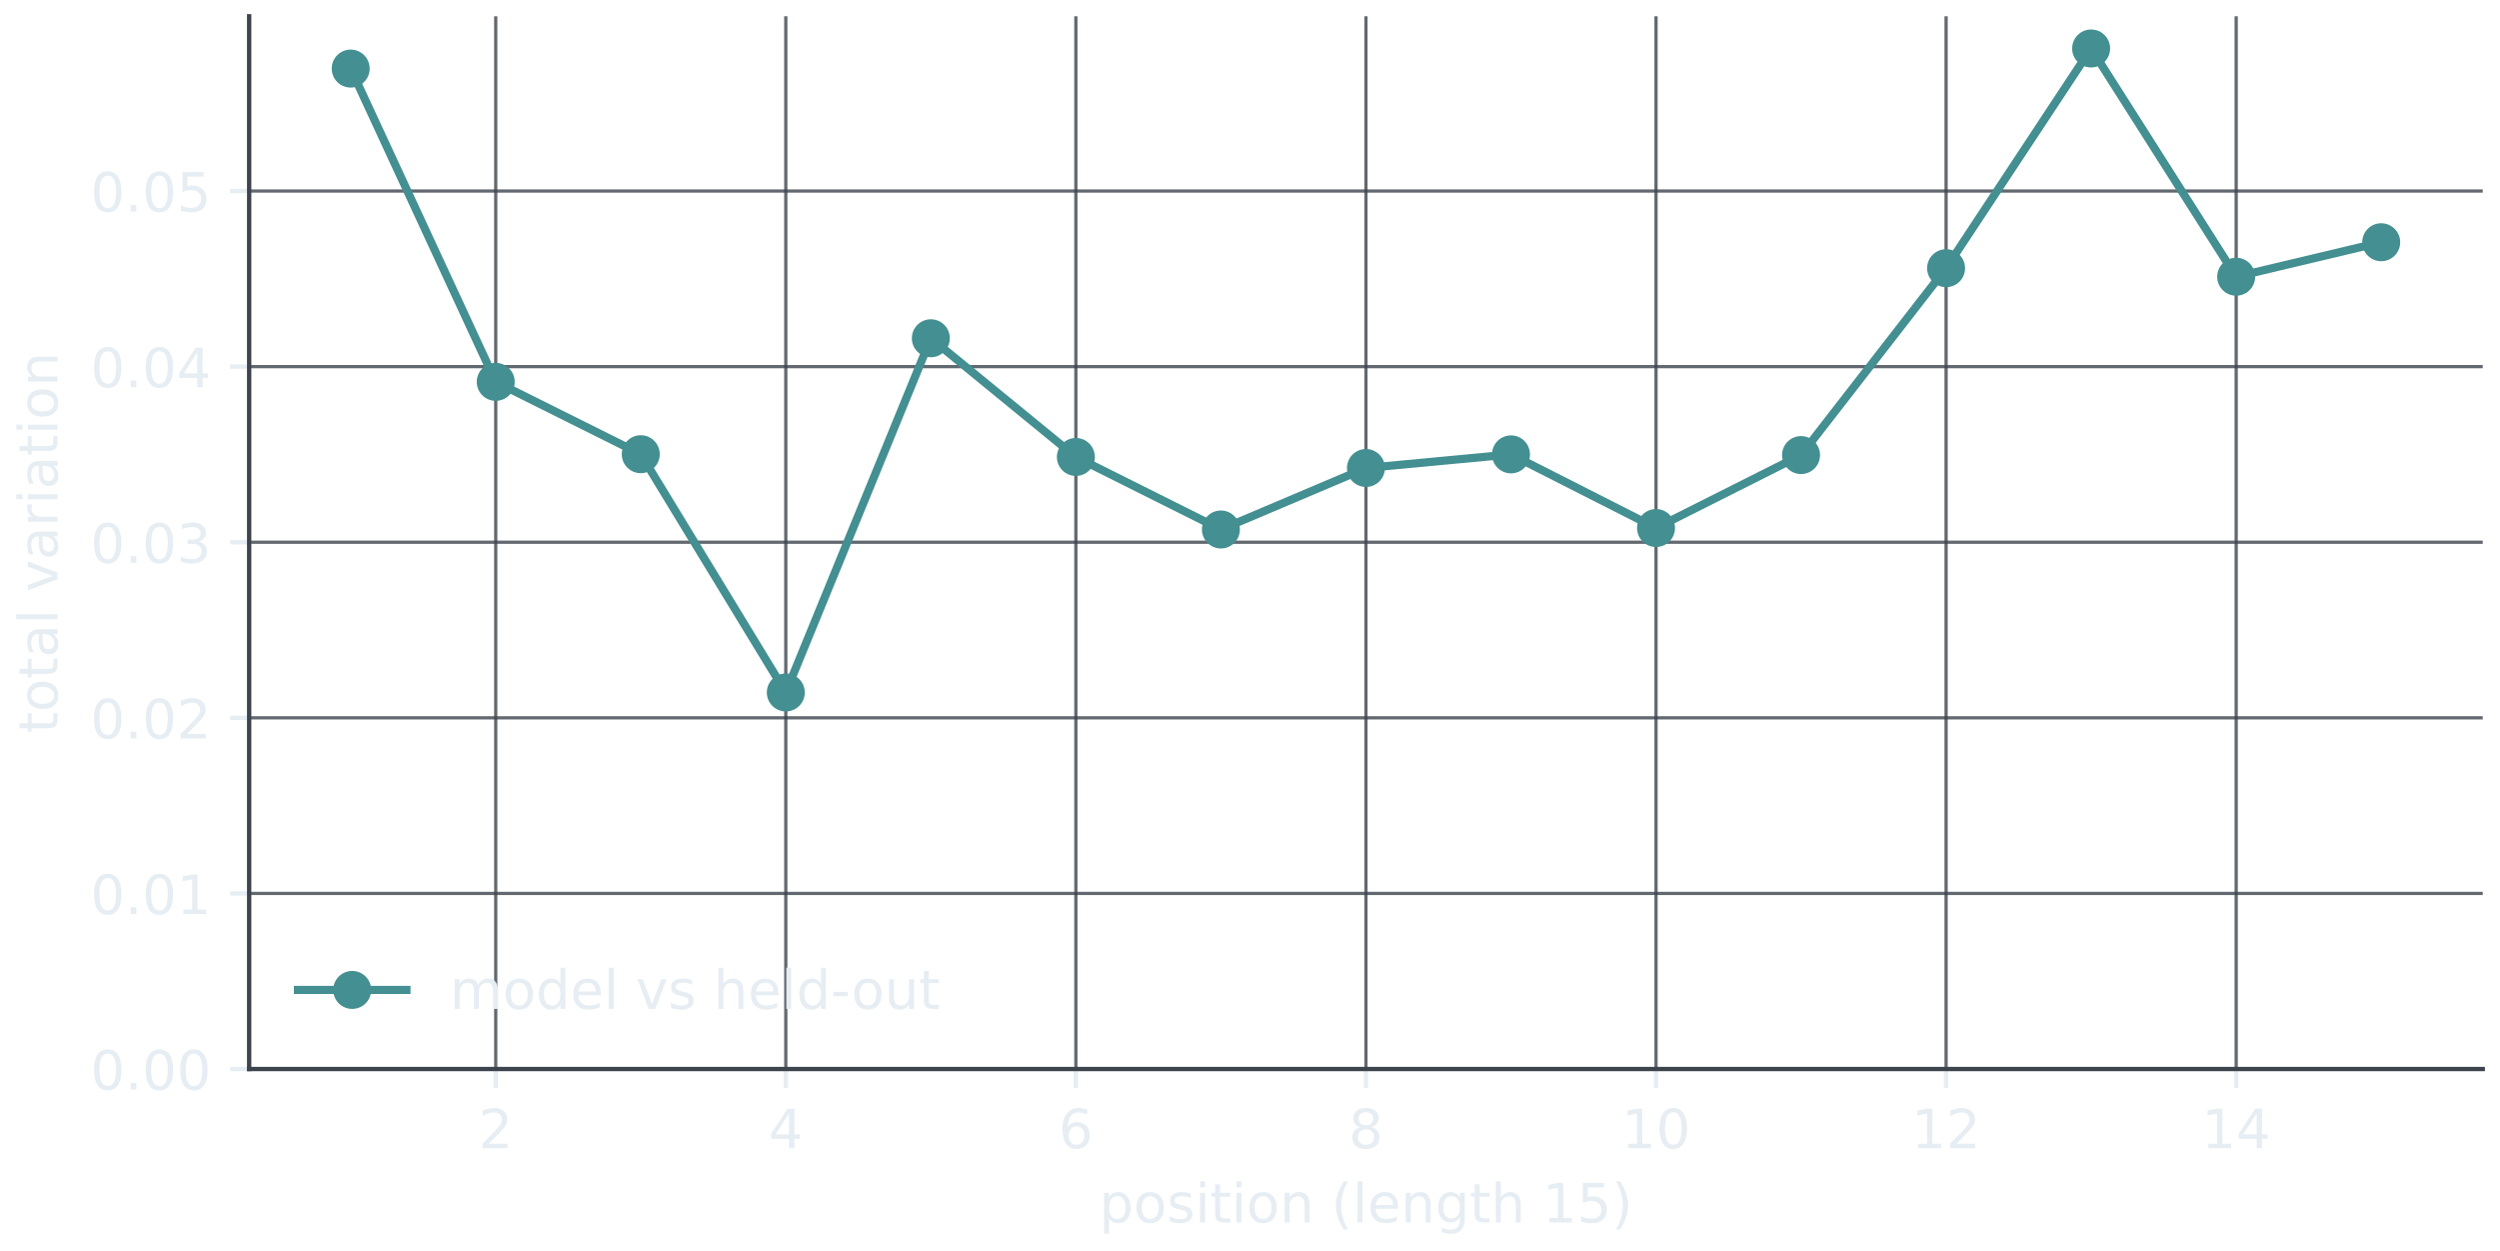
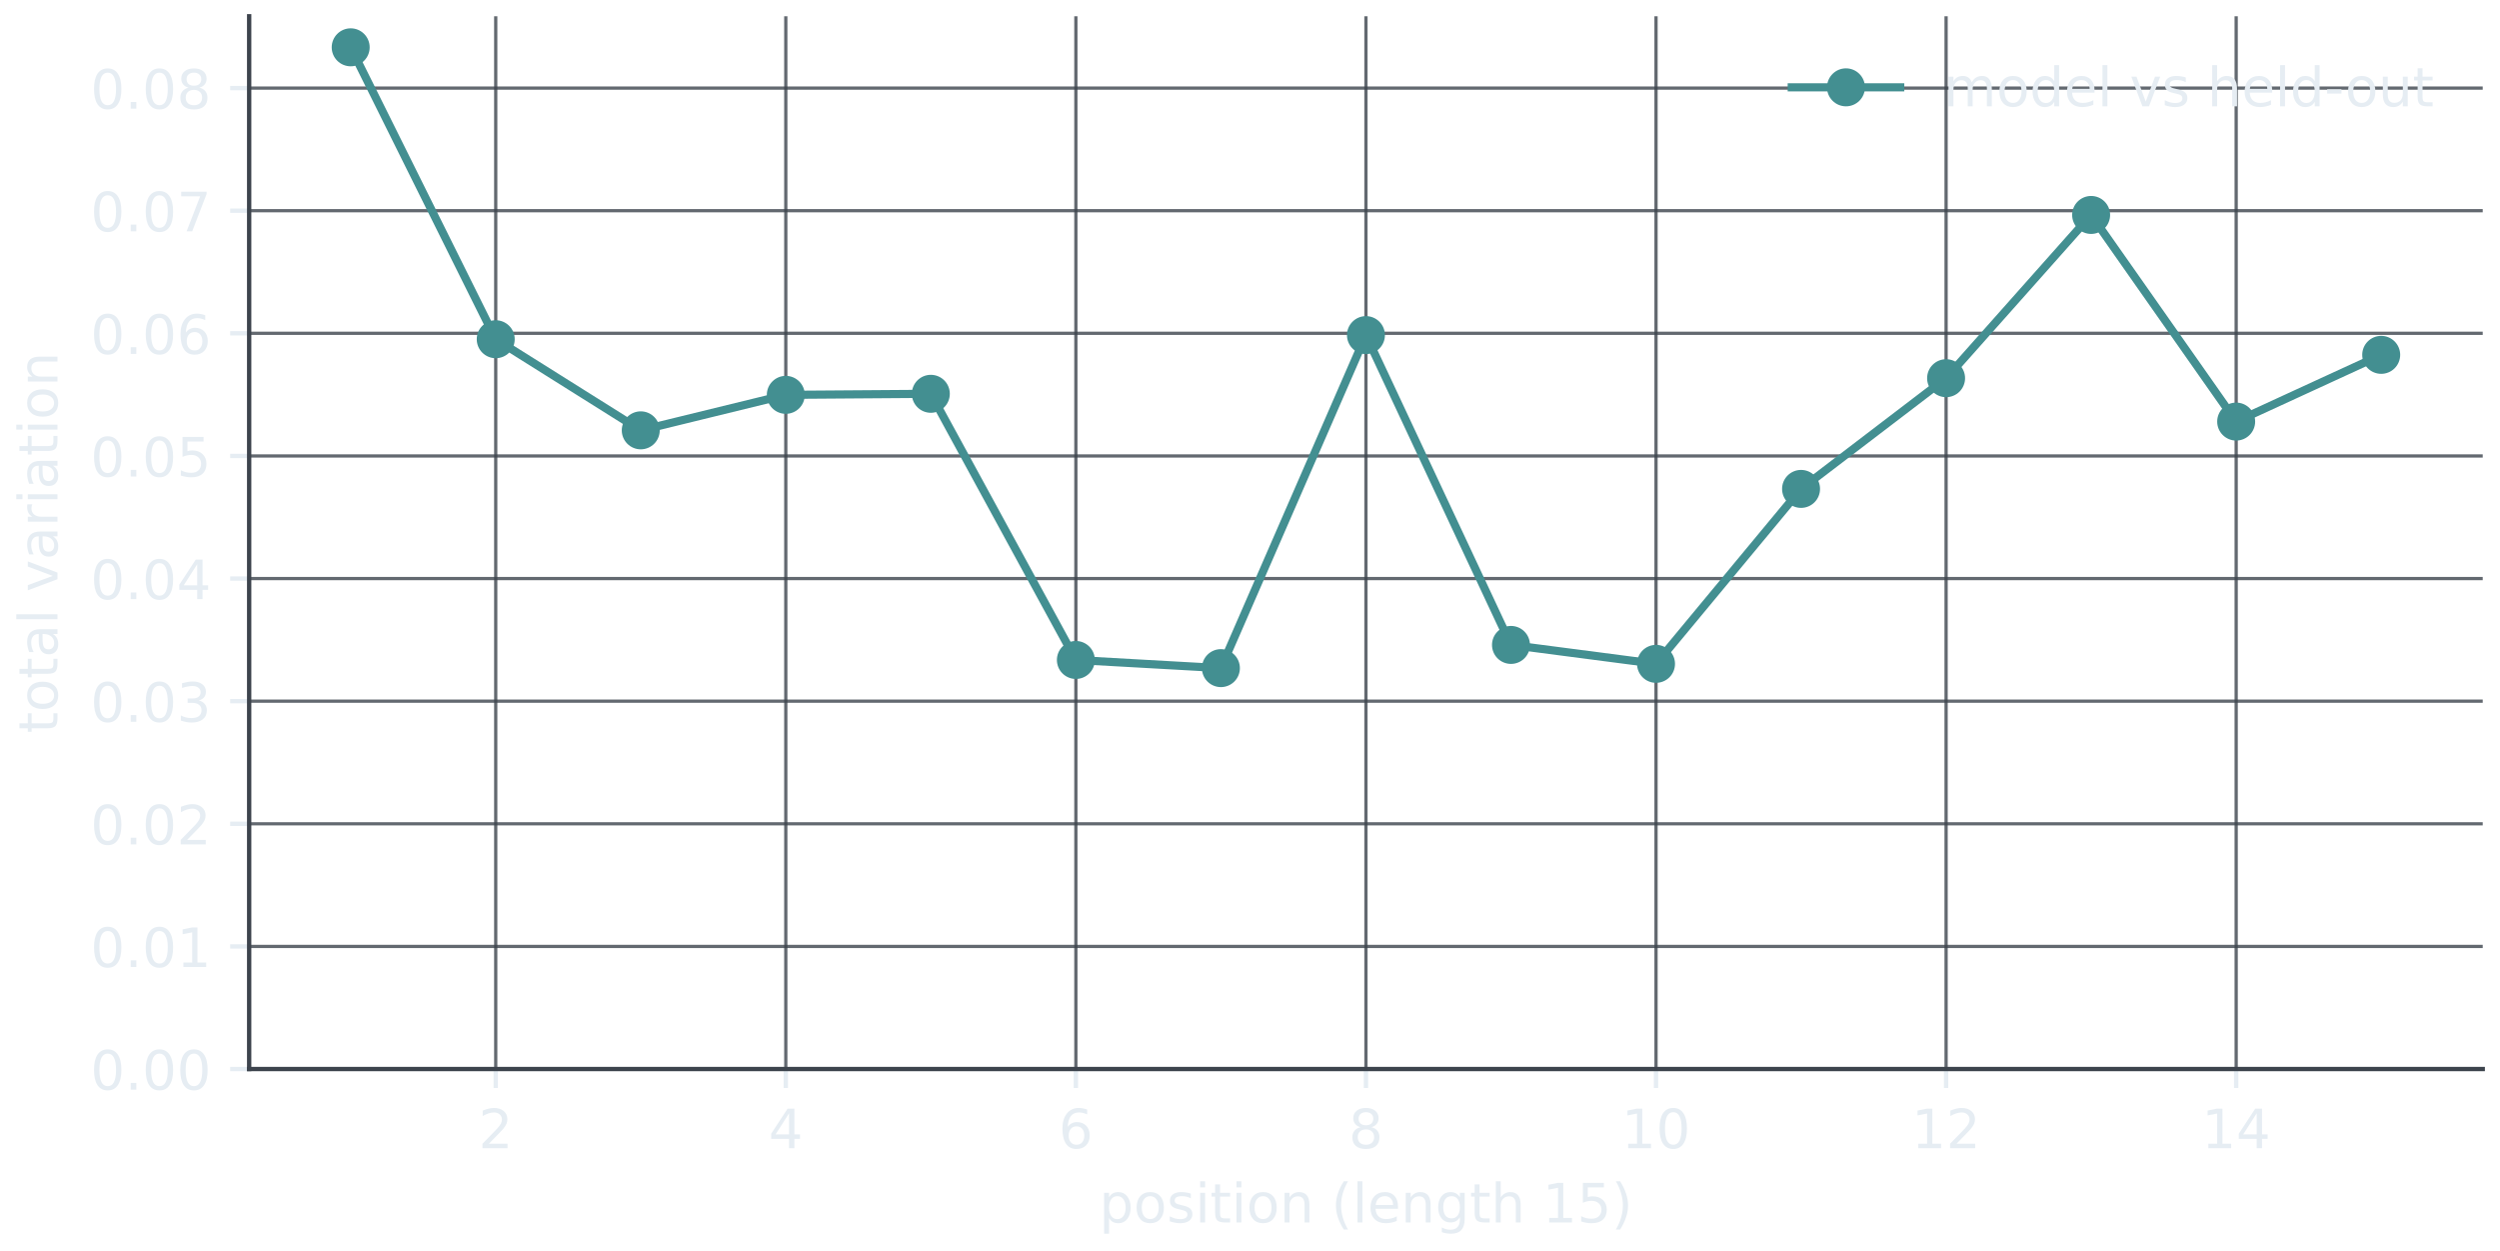
<svg xmlns="http://www.w3.org/2000/svg" xmlns:xlink="http://www.w3.org/1999/xlink" width="460.8pt" height="230.4pt" viewBox="0 0 460.8 230.4" version="1.1">
  <defs>
    <style type="text/css">*{stroke-linejoin: round; stroke-linecap: butt}</style>
  </defs>
  <g id="figure_1">
    <g id="patch_1">
      <path d="M 0 230.4  L 460.8 230.4  L 460.8 0  L 0 0  L 0 230.4  z " style="fill: none; opacity: 0" />
    </g>
    <g id="axes_1">
      <g id="patch_2">
        <path d="M 45.944 197.044  L 457.8 197.044  L 457.8 3  L 45.944 3  L 45.944 197.044  z " style="fill: none" />
      </g>
      <g id="matplotlib.axis_1">
        <g id="xtick_1">
          <g id="line2d_1">
            <path d="M 91.409 197.044  L 91.409 3  " clip-path="url(#p0d9c539e23)" style="fill: none; stroke: #3d444d; stroke-opacity: 0.8; stroke-width: 0.6; stroke-linecap: square" />
          </g>
          <g id="line2d_2">
            <defs>
              <path id="m35005625c3" d="M 0 0  L 0 3.5  " style="stroke: #e6edf3; stroke-width: 0.8" />
            </defs>
            <g>
              <use xlink:href="#m35005625c3" x="91.409" y="197.044" style="fill: #e6edf3; stroke: #e6edf3; stroke-width: 0.8" />
            </g>
          </g>
          <g id="text_1">
            <text style="font-size: 10px; font-family: 'DejaVu Sans', 'Bitstream Vera Sans', 'Computer Modern Sans Serif', 'Lucida Grande', 'Verdana', 'Geneva', 'Lucid', 'Arial', 'Helvetica', 'Avant Garde', sans-serif; text-anchor: middle; fill: #e6edf3" x="91.409" y="211.642" transform="rotate(-0 91.40859 211.6419)">2</text>
          </g>
        </g>
        <g id="xtick_2">
          <g id="line2d_3">
            <path d="M 144.896 197.044  L 144.896 3  " clip-path="url(#p0d9c539e23)" style="fill: none; stroke: #3d444d; stroke-opacity: 0.8; stroke-width: 0.6; stroke-linecap: square" />
          </g>
          <g id="line2d_4">
            <g>
              <use xlink:href="#m35005625c3" x="144.896" y="197.044" style="fill: #e6edf3; stroke: #e6edf3; stroke-width: 0.8" />
            </g>
          </g>
          <g id="text_2">
            <text style="font-size: 10px; font-family: 'DejaVu Sans', 'Bitstream Vera Sans', 'Computer Modern Sans Serif', 'Lucida Grande', 'Verdana', 'Geneva', 'Lucid', 'Arial', 'Helvetica', 'Avant Garde', sans-serif; text-anchor: middle; fill: #e6edf3" x="144.896" y="211.642" transform="rotate(-0 144.8964 211.6419)">4</text>
          </g>
        </g>
        <g id="xtick_3">
          <g id="line2d_5">
            <path d="M 198.384 197.044  L 198.384 3  " clip-path="url(#p0d9c539e23)" style="fill: none; stroke: #3d444d; stroke-opacity: 0.8; stroke-width: 0.6; stroke-linecap: square" />
          </g>
          <g id="line2d_6">
            <g>
              <use xlink:href="#m35005625c3" x="198.384" y="197.044" style="fill: #e6edf3; stroke: #e6edf3; stroke-width: 0.8" />
            </g>
          </g>
          <g id="text_3">
            <text style="font-size: 10px; font-family: 'DejaVu Sans', 'Bitstream Vera Sans', 'Computer Modern Sans Serif', 'Lucida Grande', 'Verdana', 'Geneva', 'Lucid', 'Arial', 'Helvetica', 'Avant Garde', sans-serif; text-anchor: middle; fill: #e6edf3" x="198.384" y="211.642" transform="rotate(-0 198.3841 211.6419)">6</text>
          </g>
        </g>
        <g id="xtick_4">
          <g id="line2d_7">
            <path d="M 251.872 197.044  L 251.872 3  " clip-path="url(#p0d9c539e23)" style="fill: none; stroke: #3d444d; stroke-opacity: 0.8; stroke-width: 0.6; stroke-linecap: square" />
          </g>
          <g id="line2d_8">
            <g>
              <use xlink:href="#m35005625c3" x="251.872" y="197.044" style="fill: #e6edf3; stroke: #e6edf3; stroke-width: 0.8" />
            </g>
          </g>
          <g id="text_4">
            <text style="font-size: 10px; font-family: 'DejaVu Sans', 'Bitstream Vera Sans', 'Computer Modern Sans Serif', 'Lucida Grande', 'Verdana', 'Geneva', 'Lucid', 'Arial', 'Helvetica', 'Avant Garde', sans-serif; text-anchor: middle; fill: #e6edf3" x="251.872" y="211.642" transform="rotate(-0 251.8719 211.6419)">8</text>
          </g>
        </g>
        <g id="xtick_5">
          <g id="line2d_9">
            <path d="M 305.36 197.044  L 305.36 3  " clip-path="url(#p0d9c539e23)" style="fill: none; stroke: #3d444d; stroke-opacity: 0.8; stroke-width: 0.6; stroke-linecap: square" />
          </g>
          <g id="line2d_10">
            <g>
              <use xlink:href="#m35005625c3" x="305.36" y="197.044" style="fill: #e6edf3; stroke: #e6edf3; stroke-width: 0.8" />
            </g>
          </g>
          <g id="text_5">
            <text style="font-size: 10px; font-family: 'DejaVu Sans', 'Bitstream Vera Sans', 'Computer Modern Sans Serif', 'Lucida Grande', 'Verdana', 'Geneva', 'Lucid', 'Arial', 'Helvetica', 'Avant Garde', sans-serif; text-anchor: middle; fill: #e6edf3" x="305.36" y="211.642" transform="rotate(-0 305.3596 211.6419)">10</text>
          </g>
        </g>
        <g id="xtick_6">
          <g id="line2d_11">
            <path d="M 358.847 197.044  L 358.847 3  " clip-path="url(#p0d9c539e23)" style="fill: none; stroke: #3d444d; stroke-opacity: 0.8; stroke-width: 0.6; stroke-linecap: square" />
          </g>
          <g id="line2d_12">
            <g>
              <use xlink:href="#m35005625c3" x="358.847" y="197.044" style="fill: #e6edf3; stroke: #e6edf3; stroke-width: 0.8" />
            </g>
          </g>
          <g id="text_6">
            <text style="font-size: 10px; font-family: 'DejaVu Sans', 'Bitstream Vera Sans', 'Computer Modern Sans Serif', 'Lucida Grande', 'Verdana', 'Geneva', 'Lucid', 'Arial', 'Helvetica', 'Avant Garde', sans-serif; text-anchor: middle; fill: #e6edf3" x="358.847" y="211.642" transform="rotate(-0 358.8474 211.6419)">12</text>
          </g>
        </g>
        <g id="xtick_7">
          <g id="line2d_13">
            <path d="M 412.335 197.044  L 412.335 3  " clip-path="url(#p0d9c539e23)" style="fill: none; stroke: #3d444d; stroke-opacity: 0.8; stroke-width: 0.6; stroke-linecap: square" />
          </g>
          <g id="line2d_14">
            <g>
              <use xlink:href="#m35005625c3" x="412.335" y="197.044" style="fill: #e6edf3; stroke: #e6edf3; stroke-width: 0.8" />
            </g>
          </g>
          <g id="text_7">
            <text style="font-size: 10px; font-family: 'DejaVu Sans', 'Bitstream Vera Sans', 'Computer Modern Sans Serif', 'Lucida Grande', 'Verdana', 'Geneva', 'Lucid', 'Arial', 'Helvetica', 'Avant Garde', sans-serif; text-anchor: middle; fill: #e6edf3" x="412.335" y="211.642" transform="rotate(-0 412.3352 211.6419)">14</text>
          </g>
        </g>
        <g id="text_8">
          <text style="font-size: 10px; font-family: 'DejaVu Sans', 'Bitstream Vera Sans', 'Computer Modern Sans Serif', 'Lucida Grande', 'Verdana', 'Geneva', 'Lucid', 'Arial', 'Helvetica', 'Avant Garde', sans-serif; text-anchor: middle; fill: #e6edf3" x="251.872" y="225.32" transform="rotate(-0 251.8719 225.3201)">position (length 15)</text>
        </g>
      </g>
      <g id="matplotlib.axis_2">
        <g id="ytick_1">
          <g id="line2d_15">
            <path d="M 45.944 197.044  L 457.8 197.044  " clip-path="url(#p0d9c539e23)" style="fill: none; stroke: #3d444d; stroke-opacity: 0.8; stroke-width: 0.6; stroke-linecap: square" />
          </g>
          <g id="line2d_16">
            <defs>
              <path id="m396aa5f46c" d="M 0 0  L -3.5 0  " style="stroke: #e6edf3; stroke-width: 0.8" />
            </defs>
            <g>
              <use xlink:href="#m396aa5f46c" x="45.944" y="197.044" style="fill: #e6edf3; stroke: #e6edf3; stroke-width: 0.8" />
            </g>
          </g>
          <g id="text_9">
            <text style="font-size: 10px; font-family: 'DejaVu Sans', 'Bitstream Vera Sans', 'Computer Modern Sans Serif', 'Lucida Grande', 'Verdana', 'Geneva', 'Lucid', 'Arial', 'Helvetica', 'Avant Garde', sans-serif; text-anchor: end; fill: #e6edf3" x="38.944" y="200.843" transform="rotate(-0 38.94399 200.8427)">0.00</text>
          </g>
        </g>
        <g id="ytick_2">
          <g id="line2d_17">
-             <path d="M 45.944 164.677  L 457.8 164.677  " clip-path="url(#p0d9c539e23)" style="fill: none; stroke: #3d444d; stroke-opacity: 0.8; stroke-width: 0.6; stroke-linecap: square" />
+             <path d="M 45.944 174.443  L 457.8 174.443  " clip-path="url(#p0d9c539e23)" style="fill: none; stroke: #3d444d; stroke-opacity: 0.8; stroke-width: 0.6; stroke-linecap: square" />
          </g>
          <g id="line2d_18">
            <g>
-               <use xlink:href="#m396aa5f46c" x="45.944" y="164.677" style="fill: #e6edf3; stroke: #e6edf3; stroke-width: 0.8" />
+               <use xlink:href="#m396aa5f46c" x="45.944" y="174.443" style="fill: #e6edf3; stroke: #e6edf3; stroke-width: 0.8" />
            </g>
          </g>
          <g id="text_10">
-             <text style="font-size: 10px; font-family: 'DejaVu Sans', 'Bitstream Vera Sans', 'Computer Modern Sans Serif', 'Lucida Grande', 'Verdana', 'Geneva', 'Lucid', 'Arial', 'Helvetica', 'Avant Garde', sans-serif; text-anchor: end; fill: #e6edf3" x="38.944" y="168.476" transform="rotate(-0 38.94399 168.4758)">0.01</text>
+             <text style="font-size: 10px; font-family: 'DejaVu Sans', 'Bitstream Vera Sans', 'Computer Modern Sans Serif', 'Lucida Grande', 'Verdana', 'Geneva', 'Lucid', 'Arial', 'Helvetica', 'Avant Garde', sans-serif; text-anchor: end; fill: #e6edf3" x="38.944" y="178.242" transform="rotate(-0 38.94399 178.2417)">0.01</text>
          </g>
        </g>
        <g id="ytick_3">
          <g id="line2d_19">
-             <path d="M 45.944 132.31  L 457.8 132.31  " clip-path="url(#p0d9c539e23)" style="fill: none; stroke: #3d444d; stroke-opacity: 0.8; stroke-width: 0.6; stroke-linecap: square" />
+             <path d="M 45.944 151.842  L 457.8 151.842  " clip-path="url(#p0d9c539e23)" style="fill: none; stroke: #3d444d; stroke-opacity: 0.8; stroke-width: 0.6; stroke-linecap: square" />
          </g>
          <g id="line2d_20">
            <g>
-               <use xlink:href="#m396aa5f46c" x="45.944" y="132.31" style="fill: #e6edf3; stroke: #e6edf3; stroke-width: 0.8" />
+               <use xlink:href="#m396aa5f46c" x="45.944" y="151.842" style="fill: #e6edf3; stroke: #e6edf3; stroke-width: 0.8" />
            </g>
          </g>
          <g id="text_11">
-             <text style="font-size: 10px; font-family: 'DejaVu Sans', 'Bitstream Vera Sans', 'Computer Modern Sans Serif', 'Lucida Grande', 'Verdana', 'Geneva', 'Lucid', 'Arial', 'Helvetica', 'Avant Garde', sans-serif; text-anchor: end; fill: #e6edf3" x="38.944" y="136.109" transform="rotate(-0 38.94399 136.1089)">0.02</text>
+             <text style="font-size: 10px; font-family: 'DejaVu Sans', 'Bitstream Vera Sans', 'Computer Modern Sans Serif', 'Lucida Grande', 'Verdana', 'Geneva', 'Lucid', 'Arial', 'Helvetica', 'Avant Garde', sans-serif; text-anchor: end; fill: #e6edf3" x="38.944" y="155.641" transform="rotate(-0 38.94399 155.6408)">0.02</text>
          </g>
        </g>
        <g id="ytick_4">
          <g id="line2d_21">
-             <path d="M 45.944 99.943  L 457.8 99.943  " clip-path="url(#p0d9c539e23)" style="fill: none; stroke: #3d444d; stroke-opacity: 0.8; stroke-width: 0.6; stroke-linecap: square" />
+             <path d="M 45.944 129.241  L 457.8 129.241  " clip-path="url(#p0d9c539e23)" style="fill: none; stroke: #3d444d; stroke-opacity: 0.8; stroke-width: 0.6; stroke-linecap: square" />
          </g>
          <g id="line2d_22">
            <g>
-               <use xlink:href="#m396aa5f46c" x="45.944" y="99.943" style="fill: #e6edf3; stroke: #e6edf3; stroke-width: 0.8" />
+               <use xlink:href="#m396aa5f46c" x="45.944" y="129.241" style="fill: #e6edf3; stroke: #e6edf3; stroke-width: 0.8" />
            </g>
          </g>
          <g id="text_12">
-             <text style="font-size: 10px; font-family: 'DejaVu Sans', 'Bitstream Vera Sans', 'Computer Modern Sans Serif', 'Lucida Grande', 'Verdana', 'Geneva', 'Lucid', 'Arial', 'Helvetica', 'Avant Garde', sans-serif; text-anchor: end; fill: #e6edf3" x="38.944" y="103.742" transform="rotate(-0 38.94399 103.7419)">0.03</text>
+             <text style="font-size: 10px; font-family: 'DejaVu Sans', 'Bitstream Vera Sans', 'Computer Modern Sans Serif', 'Lucida Grande', 'Verdana', 'Geneva', 'Lucid', 'Arial', 'Helvetica', 'Avant Garde', sans-serif; text-anchor: end; fill: #e6edf3" x="38.944" y="133.04" transform="rotate(-0 38.94399 133.0398)">0.03</text>
          </g>
        </g>
        <g id="ytick_5">
          <g id="line2d_23">
-             <path d="M 45.944 67.576  L 457.8 67.576  " clip-path="url(#p0d9c539e23)" style="fill: none; stroke: #3d444d; stroke-opacity: 0.8; stroke-width: 0.6; stroke-linecap: square" />
+             <path d="M 45.944 106.64  L 457.8 106.64  " clip-path="url(#p0d9c539e23)" style="fill: none; stroke: #3d444d; stroke-opacity: 0.8; stroke-width: 0.6; stroke-linecap: square" />
          </g>
          <g id="line2d_24">
            <g>
-               <use xlink:href="#m396aa5f46c" x="45.944" y="67.576" style="fill: #e6edf3; stroke: #e6edf3; stroke-width: 0.8" />
+               <use xlink:href="#m396aa5f46c" x="45.944" y="106.64" style="fill: #e6edf3; stroke: #e6edf3; stroke-width: 0.8" />
            </g>
          </g>
          <g id="text_13">
-             <text style="font-size: 10px; font-family: 'DejaVu Sans', 'Bitstream Vera Sans', 'Computer Modern Sans Serif', 'Lucida Grande', 'Verdana', 'Geneva', 'Lucid', 'Arial', 'Helvetica', 'Avant Garde', sans-serif; text-anchor: end; fill: #e6edf3" x="38.944" y="71.375" transform="rotate(-0 38.94399 71.375)">0.04</text>
+             <text style="font-size: 10px; font-family: 'DejaVu Sans', 'Bitstream Vera Sans', 'Computer Modern Sans Serif', 'Lucida Grande', 'Verdana', 'Geneva', 'Lucid', 'Arial', 'Helvetica', 'Avant Garde', sans-serif; text-anchor: end; fill: #e6edf3" x="38.944" y="110.439" transform="rotate(-0 38.94399 110.4388)">0.04</text>
          </g>
        </g>
        <g id="ytick_6">
          <g id="line2d_25">
-             <path d="M 45.944 35.209  L 457.8 35.209  " clip-path="url(#p0d9c539e23)" style="fill: none; stroke: #3d444d; stroke-opacity: 0.8; stroke-width: 0.6; stroke-linecap: square" />
+             <path d="M 45.944 84.039  L 457.8 84.039  " clip-path="url(#p0d9c539e23)" style="fill: none; stroke: #3d444d; stroke-opacity: 0.8; stroke-width: 0.6; stroke-linecap: square" />
          </g>
          <g id="line2d_26">
            <g>
-               <use xlink:href="#m396aa5f46c" x="45.944" y="35.209" style="fill: #e6edf3; stroke: #e6edf3; stroke-width: 0.8" />
+               <use xlink:href="#m396aa5f46c" x="45.944" y="84.039" style="fill: #e6edf3; stroke: #e6edf3; stroke-width: 0.8" />
            </g>
          </g>
          <g id="text_14">
-             <text style="font-size: 10px; font-family: 'DejaVu Sans', 'Bitstream Vera Sans', 'Computer Modern Sans Serif', 'Lucida Grande', 'Verdana', 'Geneva', 'Lucid', 'Arial', 'Helvetica', 'Avant Garde', sans-serif; text-anchor: end; fill: #e6edf3" x="38.944" y="39.008" transform="rotate(-0 38.94399 39.00807)">0.05</text>
-           </g>
-         </g>
-         <g id="text_15">
+             <text style="font-size: 10px; font-family: 'DejaVu Sans', 'Bitstream Vera Sans', 'Computer Modern Sans Serif', 'Lucida Grande', 'Verdana', 'Geneva', 'Lucid', 'Arial', 'Helvetica', 'Avant Garde', sans-serif; text-anchor: end; fill: #e6edf3" x="38.944" y="87.838" transform="rotate(-0 38.94399 87.83783)">0.05</text>
+           </g>
+         </g>
+         <g id="ytick_7">
+           <g id="line2d_27">
+             <path d="M 45.944 61.438  L 457.8 61.438  " clip-path="url(#p0d9c539e23)" style="fill: none; stroke: #3d444d; stroke-opacity: 0.8; stroke-width: 0.6; stroke-linecap: square" />
+           </g>
+           <g id="line2d_28">
+             <g>
+               <use xlink:href="#m396aa5f46c" x="45.944" y="61.438" style="fill: #e6edf3; stroke: #e6edf3; stroke-width: 0.8" />
+             </g>
+           </g>
+           <g id="text_15">
+             <text style="font-size: 10px; font-family: 'DejaVu Sans', 'Bitstream Vera Sans', 'Computer Modern Sans Serif', 'Lucida Grande', 'Verdana', 'Geneva', 'Lucid', 'Arial', 'Helvetica', 'Avant Garde', sans-serif; text-anchor: end; fill: #e6edf3" x="38.944" y="65.237" transform="rotate(-0 38.94399 65.23686)">0.06</text>
+           </g>
+         </g>
+         <g id="ytick_8">
+           <g id="line2d_29">
+             <path d="M 45.944 38.837  L 457.8 38.837  " clip-path="url(#p0d9c539e23)" style="fill: none; stroke: #3d444d; stroke-opacity: 0.8; stroke-width: 0.6; stroke-linecap: square" />
+           </g>
+           <g id="line2d_30">
+             <g>
+               <use xlink:href="#m396aa5f46c" x="45.944" y="38.837" style="fill: #e6edf3; stroke: #e6edf3; stroke-width: 0.8" />
+             </g>
+           </g>
+           <g id="text_16">
+             <text style="font-size: 10px; font-family: 'DejaVu Sans', 'Bitstream Vera Sans', 'Computer Modern Sans Serif', 'Lucida Grande', 'Verdana', 'Geneva', 'Lucid', 'Arial', 'Helvetica', 'Avant Garde', sans-serif; text-anchor: end; fill: #e6edf3" x="38.944" y="42.636" transform="rotate(-0 38.94399 42.63588)">0.07</text>
+           </g>
+         </g>
+         <g id="ytick_9">
+           <g id="line2d_31">
+             <path d="M 45.944 16.236  L 457.8 16.236  " clip-path="url(#p0d9c539e23)" style="fill: none; stroke: #3d444d; stroke-opacity: 0.8; stroke-width: 0.6; stroke-linecap: square" />
+           </g>
+           <g id="line2d_32">
+             <g>
+               <use xlink:href="#m396aa5f46c" x="45.944" y="16.236" style="fill: #e6edf3; stroke: #e6edf3; stroke-width: 0.8" />
+             </g>
+           </g>
+           <g id="text_17">
+             <text style="font-size: 10px; font-family: 'DejaVu Sans', 'Bitstream Vera Sans', 'Computer Modern Sans Serif', 'Lucida Grande', 'Verdana', 'Geneva', 'Lucid', 'Arial', 'Helvetica', 'Avant Garde', sans-serif; text-anchor: end; fill: #e6edf3" x="38.944" y="20.035" transform="rotate(-0 38.94399 20.0349)">0.08</text>
+           </g>
+         </g>
+         <g id="text_18">
          <text style="font-size: 10px; font-family: 'DejaVu Sans', 'Bitstream Vera Sans', 'Computer Modern Sans Serif', 'Lucida Grande', 'Verdana', 'Geneva', 'Lucid', 'Arial', 'Helvetica', 'Avant Garde', sans-serif; text-anchor: middle; fill: #e6edf3" x="10.599" y="100.022" transform="rotate(-90 10.59868 100.0219)">total variation</text>
        </g>
      </g>
-       <g id="line2d_27">
-         <path d="M 64.665 12.644  L 91.409 70.388  L 118.152 83.72  L 144.896 127.639  L 171.64 62.348  L 198.384 84.228  L 225.128 97.595  L 251.872 86.261  L 278.616 83.752  L 305.36 97.326  L 332.104 83.878  L 358.847 49.434  L 385.591 8.935  L 412.335 51.007  L 439.079 44.649  " clip-path="url(#p0d9c539e23)" style="fill: none; stroke: #438f91; stroke-width: 1.5; stroke-linecap: square" />
+       <g id="line2d_33">
+         <path d="M 64.665 8.722  L 91.409 62.527  L 118.152 79.321  L 144.896 72.78  L 171.64 72.587  L 198.384 121.647  L 225.128 123.149  L 251.872 61.767  L 278.616 118.873  L 305.36 122.362  L 332.104 90.115  L 358.847 69.709  L 385.591 39.62  L 412.335 77.707  L 439.079 65.407  " clip-path="url(#p0d9c539e23)" style="fill: none; stroke: #438f91; stroke-width: 1.5; stroke-linecap: square" />
        <defs>
          <path id="mdf0643f232" d="M 0 3  C 0.796 3 1.559 2.684 2.121 2.121  C 2.684 1.559 3 0.796 3 0  C 3 -0.796 2.684 -1.559 2.121 -2.121  C 1.559 -2.684 0.796 -3 0 -3  C -0.796 -3 -1.559 -2.684 -2.121 -2.121  C -2.684 -1.559 -3 -0.796 -3 0  C -3 0.796 -2.684 1.559 -2.121 2.121  C -1.559 2.684 -0.796 3 0 3  z " style="stroke: #438f91" />
        </defs>
        <g clip-path="url(#p0d9c539e23)">
-           <use xlink:href="#mdf0643f232" x="64.665" y="12.644" style="fill: #438f91; stroke: #438f91" />
-           <use xlink:href="#mdf0643f232" x="91.409" y="70.388" style="fill: #438f91; stroke: #438f91" />
-           <use xlink:href="#mdf0643f232" x="118.152" y="83.72" style="fill: #438f91; stroke: #438f91" />
-           <use xlink:href="#mdf0643f232" x="144.896" y="127.639" style="fill: #438f91; stroke: #438f91" />
-           <use xlink:href="#mdf0643f232" x="171.64" y="62.348" style="fill: #438f91; stroke: #438f91" />
-           <use xlink:href="#mdf0643f232" x="198.384" y="84.228" style="fill: #438f91; stroke: #438f91" />
-           <use xlink:href="#mdf0643f232" x="225.128" y="97.595" style="fill: #438f91; stroke: #438f91" />
-           <use xlink:href="#mdf0643f232" x="251.872" y="86.261" style="fill: #438f91; stroke: #438f91" />
-           <use xlink:href="#mdf0643f232" x="278.616" y="83.752" style="fill: #438f91; stroke: #438f91" />
-           <use xlink:href="#mdf0643f232" x="305.36" y="97.326" style="fill: #438f91; stroke: #438f91" />
-           <use xlink:href="#mdf0643f232" x="332.104" y="83.878" style="fill: #438f91; stroke: #438f91" />
-           <use xlink:href="#mdf0643f232" x="358.847" y="49.434" style="fill: #438f91; stroke: #438f91" />
-           <use xlink:href="#mdf0643f232" x="385.591" y="8.935" style="fill: #438f91; stroke: #438f91" />
-           <use xlink:href="#mdf0643f232" x="412.335" y="51.007" style="fill: #438f91; stroke: #438f91" />
-           <use xlink:href="#mdf0643f232" x="439.079" y="44.649" style="fill: #438f91; stroke: #438f91" />
+           <use xlink:href="#mdf0643f232" x="64.665" y="8.722" style="fill: #438f91; stroke: #438f91" />
+           <use xlink:href="#mdf0643f232" x="91.409" y="62.527" style="fill: #438f91; stroke: #438f91" />
+           <use xlink:href="#mdf0643f232" x="118.152" y="79.321" style="fill: #438f91; stroke: #438f91" />
+           <use xlink:href="#mdf0643f232" x="144.896" y="72.78" style="fill: #438f91; stroke: #438f91" />
+           <use xlink:href="#mdf0643f232" x="171.64" y="72.587" style="fill: #438f91; stroke: #438f91" />
+           <use xlink:href="#mdf0643f232" x="198.384" y="121.647" style="fill: #438f91; stroke: #438f91" />
+           <use xlink:href="#mdf0643f232" x="225.128" y="123.149" style="fill: #438f91; stroke: #438f91" />
+           <use xlink:href="#mdf0643f232" x="251.872" y="61.767" style="fill: #438f91; stroke: #438f91" />
+           <use xlink:href="#mdf0643f232" x="278.616" y="118.873" style="fill: #438f91; stroke: #438f91" />
+           <use xlink:href="#mdf0643f232" x="305.36" y="122.362" style="fill: #438f91; stroke: #438f91" />
+           <use xlink:href="#mdf0643f232" x="332.104" y="90.115" style="fill: #438f91; stroke: #438f91" />
+           <use xlink:href="#mdf0643f232" x="358.847" y="69.709" style="fill: #438f91; stroke: #438f91" />
+           <use xlink:href="#mdf0643f232" x="385.591" y="39.62" style="fill: #438f91; stroke: #438f91" />
+           <use xlink:href="#mdf0643f232" x="412.335" y="77.707" style="fill: #438f91; stroke: #438f91" />
+           <use xlink:href="#mdf0643f232" x="439.079" y="65.407" style="fill: #438f91; stroke: #438f91" />
        </g>
      </g>
      <g id="patch_3">
        <path d="M 45.944 197.044  L 45.944 3  " style="fill: none; stroke: #3d444d; stroke-width: 0.8; stroke-linejoin: miter; stroke-linecap: square" />
      </g>
      <g id="patch_4">
        <path d="M 45.944 197.044  L 457.8 197.044  " style="fill: none; stroke: #3d444d; stroke-width: 0.8; stroke-linejoin: miter; stroke-linecap: square" />
      </g>
      <g id="legend_1">
-         <g id="line2d_28">
-           <path d="M 54.944 182.464  L 64.944 182.464  L 74.944 182.464  " style="fill: none; stroke: #438f91; stroke-width: 1.5; stroke-linecap: square" />
+         <g id="line2d_34">
+           <path d="M 330.387 16.099  L 340.387 16.099  L 350.387 16.099  " style="fill: none; stroke: #438f91; stroke-width: 1.5; stroke-linecap: square" />
          <g>
-             <use xlink:href="#mdf0643f232" x="64.944" y="182.464" style="fill: #438f91; stroke: #438f91" />
-           </g>
-         </g>
-         <g id="text_16">
-           <text style="font-size: 10px; font-family: 'DejaVu Sans', 'Bitstream Vera Sans', 'Computer Modern Sans Serif', 'Lucida Grande', 'Verdana', 'Geneva', 'Lucid', 'Arial', 'Helvetica', 'Avant Garde', sans-serif; text-anchor: start; fill: #e6edf3" x="82.944" y="185.964" transform="rotate(-0 82.94399 185.9638)">model vs held-out</text>
+             <use xlink:href="#mdf0643f232" x="340.387" y="16.099" style="fill: #438f91; stroke: #438f91" />
+           </g>
+         </g>
+         <g id="text_19">
+           <text style="font-size: 10px; font-family: 'DejaVu Sans', 'Bitstream Vera Sans', 'Computer Modern Sans Serif', 'Lucida Grande', 'Verdana', 'Geneva', 'Lucid', 'Arial', 'Helvetica', 'Avant Garde', sans-serif; text-anchor: start; fill: #e6edf3" x="358.387" y="19.599" transform="rotate(-0 358.3873 19.59868)">model vs held-out</text>
        </g>
      </g>
    </g>
  </g>
  <defs>
    <clipPath id="p0d9c539e23">
      <rect x="45.944" y="3" width="411.856" height="194.043" />
    </clipPath>
  </defs>
</svg>
